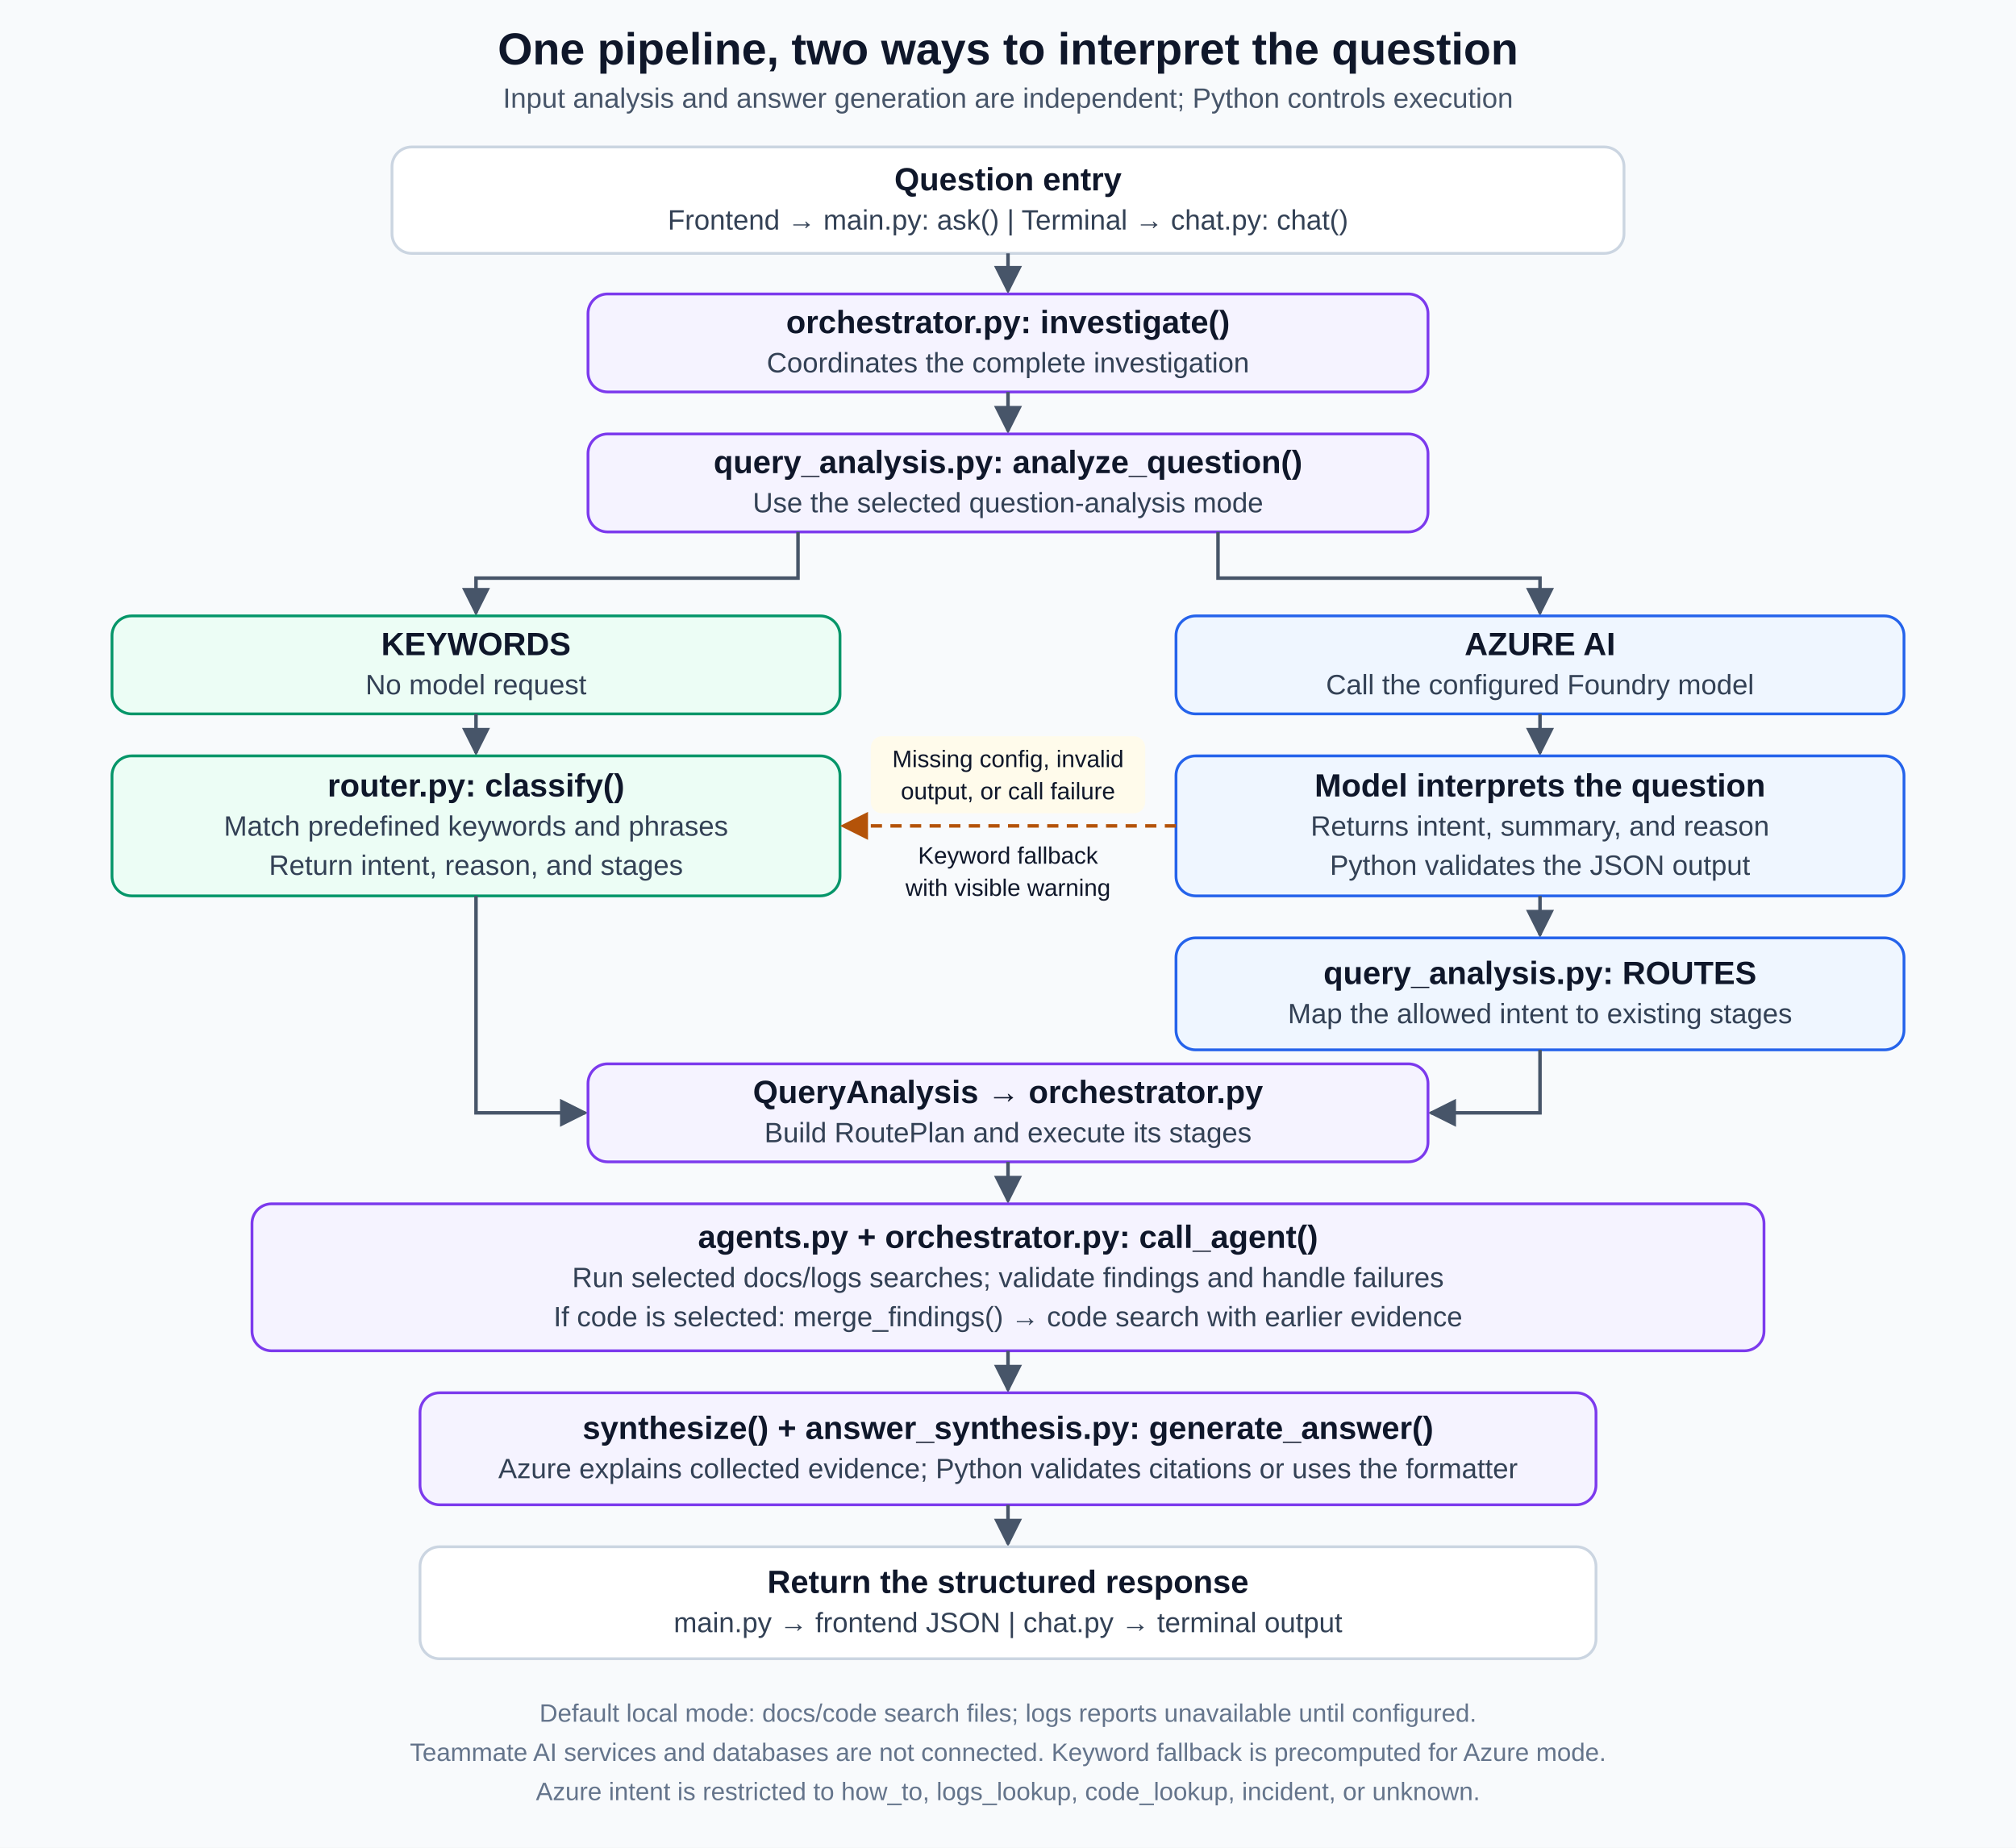
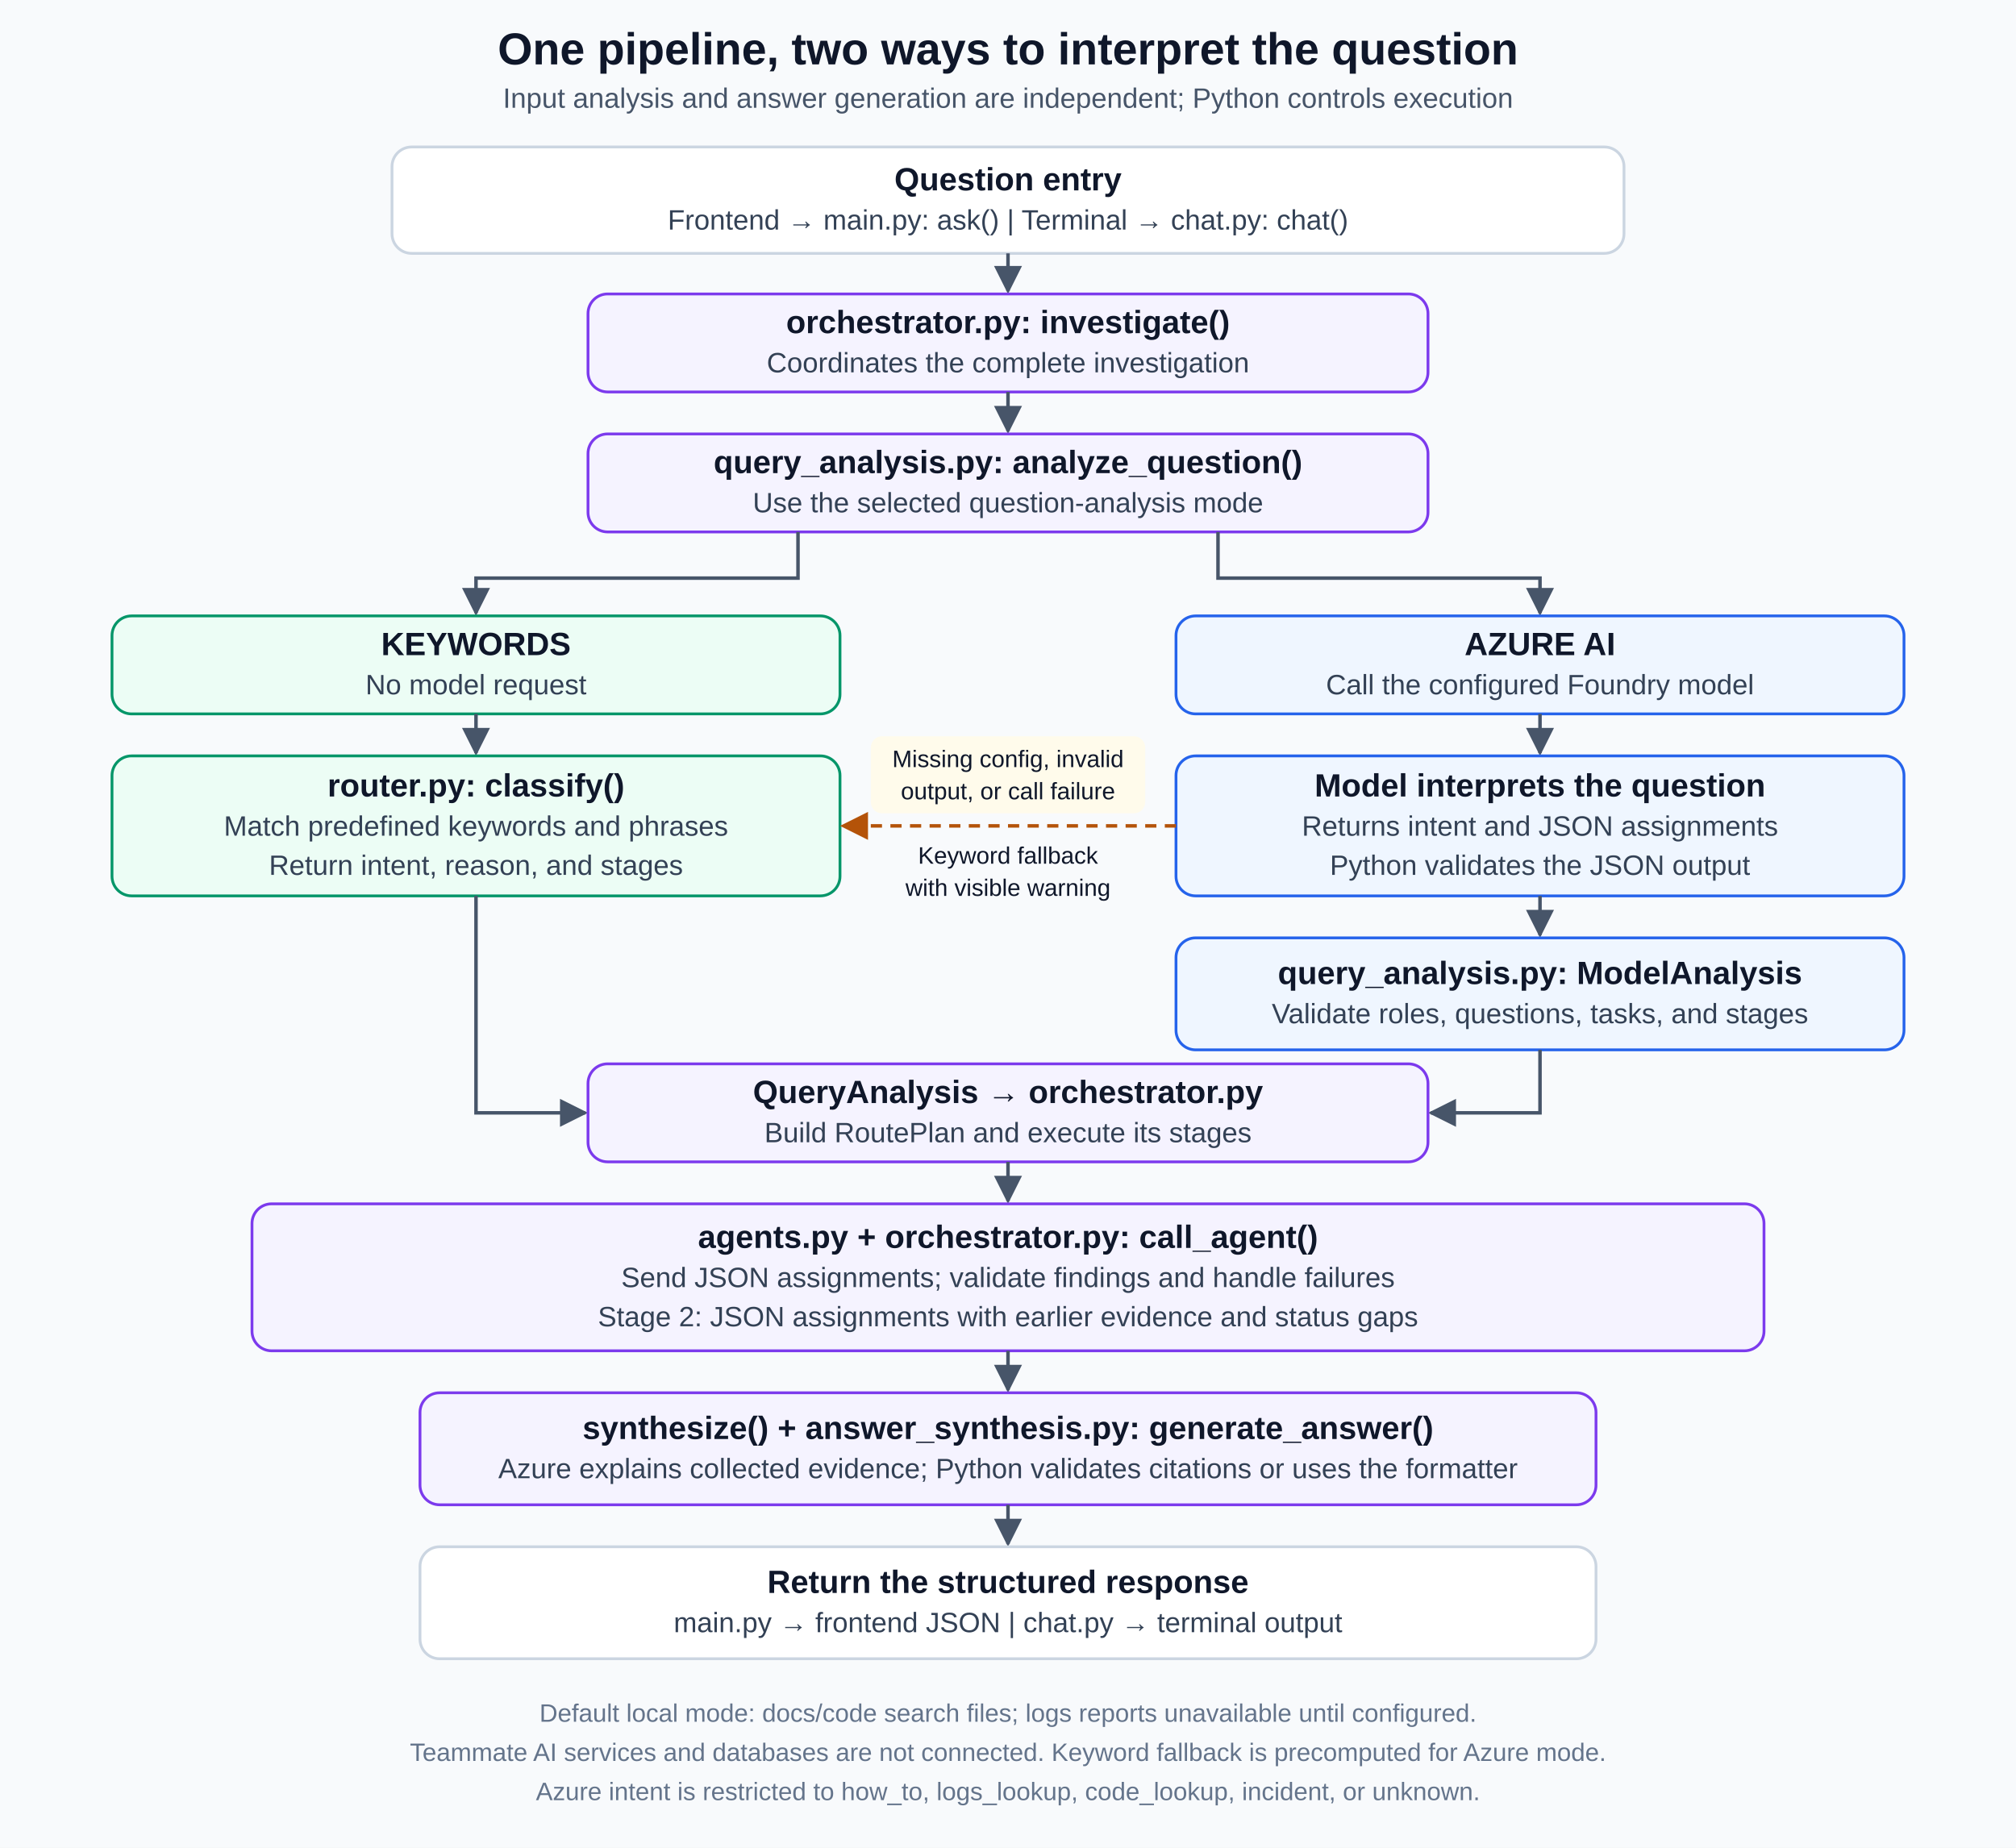
<svg xmlns="http://www.w3.org/2000/svg" width="1440" height="1320" viewBox="0 0 1440 1320" role="img" aria-labelledby="title description">
  <defs>
    <marker id="arrow" viewBox="0 0 10 10" refX="9" refY="5" markerWidth="8" markerHeight="8" orient="auto-start-reverse">
      <path d="M 0 0 L 10 5 L 0 10 z" fill="#475569" />
    </marker>
    <marker id="fallback-arrow" viewBox="0 0 10 10" refX="9" refY="5" markerWidth="8" markerHeight="8" orient="auto-start-reverse">
      <path d="M 0 0 L 10 5 L 0 10 z" fill="#b45309" />
    </marker>
  </defs>
  <style>
  text {font-family: "Segoe UI", Arial, sans-serif; fill: #0f172a;}
  .heading {font-size: 32px; font-weight: 700;}
  .subtitle {font-size: 20px; fill: #475569;}
  .node-title {font-size: 23px; font-weight: 650;}
  .node-line {font-size: 20px; fill: #334155;}
  .edge {fill: none; stroke: #475569; stroke-width: 2.5; marker-end: url(#arrow);}
  .fallback {fill: none; stroke: #b45309; stroke-width: 2.5; stroke-dasharray: 8 6; marker-end: url(#fallback-arrow);}
  .note {font-size: 18px; fill: #64748b;}
</style>
  <rect width="1440" height="1320" fill="#f8fafc" />
  <text x="720" y="46" text-anchor="middle" class="heading">One pipeline, two ways to interpret the question</text>
  <text x="720" y="77" text-anchor="middle" class="subtitle">Input analysis and answer generation are independent; Python controls execution</text>
  <rect x="280" y="105" width="880" height="76" rx="14" fill="#ffffff" stroke="#cbd5e1" stroke-width="2" />
  <text x="720.0" y="136.0" text-anchor="middle" class="node-title">Question entry</text>
  <text x="720.0" y="164.0" text-anchor="middle" class="node-line">Frontend → main.py: ask()  |  Terminal → chat.py: chat()</text>
  <path d="M720 181 V208" class="edge" />
  <rect x="420" y="210" width="600" height="70" rx="14" fill="#f5f3ff" stroke="#7c3aed" stroke-width="2" />
  <text x="720.0" y="238.0" text-anchor="middle" class="node-title">orchestrator.py: investigate()</text>
  <text x="720.0" y="266.0" text-anchor="middle" class="node-line">Coordinates the complete investigation</text>
  <path d="M720 280 V308" class="edge" />
  <rect x="420" y="310" width="600" height="70" rx="14" fill="#f5f3ff" stroke="#7c3aed" stroke-width="2" />
  <text x="720.0" y="338.0" text-anchor="middle" class="node-title">query_analysis.py: analyze_question()</text>
  <text x="720.0" y="366.0" text-anchor="middle" class="node-line">Use the selected question-analysis mode</text>
  <path d="M570 380 V413 H340 V438" class="edge" />
  <path d="M870 380 V413 H1100 V438" class="edge" />
  <rect x="80" y="440" width="520" height="70" rx="14" fill="#ecfdf5" stroke="#059669" stroke-width="2" />
  <text x="340.0" y="468.0" text-anchor="middle" class="node-title">KEYWORDS</text>
  <text x="340.0" y="496.0" text-anchor="middle" class="node-line">No model request</text>
  <rect x="840" y="440" width="520" height="70" rx="14" fill="#eff6ff" stroke="#2563eb" stroke-width="2" />
  <text x="1100.0" y="468.0" text-anchor="middle" class="node-title">AZURE AI</text>
  <text x="1100.0" y="496.0" text-anchor="middle" class="node-line">Call the configured Foundry model</text>
  <path d="M340 510 V538" class="edge" />
  <rect x="80" y="540" width="520" height="100" rx="14" fill="#ecfdf5" stroke="#059669" stroke-width="2" />
  <text x="340.0" y="569.0" text-anchor="middle" class="node-title">router.py: classify()</text>
  <text x="340.0" y="597.0" text-anchor="middle" class="node-line">Match predefined keywords and phrases</text>
  <text x="340.0" y="625.0" text-anchor="middle" class="node-line">Return intent, reason, and stages</text>
  <path d="M1100 510 V538" class="edge" />
  <rect x="840" y="540" width="520" height="100" rx="14" fill="#eff6ff" stroke="#2563eb" stroke-width="2" />
  <text x="1100.0" y="569.0" text-anchor="middle" class="node-title">Model interprets the question</text>
-   <text x="1100.0" y="597.0" text-anchor="middle" class="node-line">Returns intent, summary, and reason</text>
+   <text x="1100.0" y="597.0" text-anchor="middle" class="node-line">Returns intent and JSON assignments</text>
  <text x="1100.0" y="625.0" text-anchor="middle" class="node-line">Python validates the JSON output</text>
  <path d="M1100 640 V668" class="edge" />
  <rect x="840" y="670" width="520" height="80" rx="14" fill="#eff6ff" stroke="#2563eb" stroke-width="2" />
-   <text x="1100.0" y="703.0" text-anchor="middle" class="node-title">query_analysis.py: ROUTES</text>
-   <text x="1100.0" y="731.0" text-anchor="middle" class="node-line">Map the allowed intent to existing stages</text>
+   <text x="1100.0" y="703.0" text-anchor="middle" class="node-title">query_analysis.py: ModelAnalysis</text>
+   <text x="1100.0" y="731.0" text-anchor="middle" class="node-line">Validate roles, questions, tasks, and stages</text>
  <path d="M840 590 H602" class="fallback" />
  <rect x="622" y="526" width="196" height="55" rx="8" fill="#fffbeb" />
  <text x="720" y="548" text-anchor="middle" font-size="17" fill="#92400e">Missing config, invalid</text>
  <text x="720" y="571" text-anchor="middle" font-size="17" fill="#92400e">output, or call failure</text>
  <text x="720" y="617" text-anchor="middle" font-size="17" fill="#92400e">Keyword fallback</text>
  <text x="720" y="640" text-anchor="middle" font-size="17" fill="#92400e">with visible warning</text>
  <path d="M340 640 V795 H418" class="edge" />
  <path d="M1100 750 V795 H1022" class="edge" />
  <rect x="420" y="760" width="600" height="70" rx="14" fill="#f5f3ff" stroke="#7c3aed" stroke-width="2" />
  <text x="720.0" y="788.0" text-anchor="middle" class="node-title">QueryAnalysis → orchestrator.py</text>
  <text x="720.0" y="816.0" text-anchor="middle" class="node-line">Build RoutePlan and execute its stages</text>
  <path d="M720 830 V858" class="edge" />
  <rect x="180" y="860" width="1080" height="105" rx="14" fill="#f5f3ff" stroke="#7c3aed" stroke-width="2" />
  <text x="720.0" y="891.5" text-anchor="middle" class="node-title">agents.py + orchestrator.py: call_agent()</text>
-   <text x="720.0" y="919.5" text-anchor="middle" class="node-line">Run selected docs/logs searches; validate findings and handle failures</text>
-   <text x="720.0" y="947.5" text-anchor="middle" class="node-line">If code is selected: merge_findings() → code search with earlier evidence</text>
+   <text x="720.0" y="919.5" text-anchor="middle" class="node-line">Send JSON assignments; validate findings and handle failures</text>
+   <text x="720.0" y="947.5" text-anchor="middle" class="node-line">Stage 2: JSON assignments with earlier evidence and status gaps</text>
  <path d="M720 965 V993" class="edge" />
  <rect x="300" y="995" width="840" height="80" rx="14" fill="#f5f3ff" stroke="#7c3aed" stroke-width="2" />
  <text x="720.0" y="1028.0" text-anchor="middle" class="node-title">synthesize() + answer_synthesis.py: generate_answer()</text>
  <text x="720.0" y="1056.0" text-anchor="middle" class="node-line">Azure explains collected evidence; Python validates citations or uses the formatter</text>
  <path d="M720 1075 V1103" class="edge" />
  <rect x="300" y="1105" width="840" height="80" rx="14" fill="#ffffff" stroke="#cbd5e1" stroke-width="2" />
  <text x="720.0" y="1138.0" text-anchor="middle" class="node-title">Return the structured response</text>
  <text x="720.0" y="1166.0" text-anchor="middle" class="node-line">main.py → frontend JSON  |  chat.py → terminal output</text>
  <text x="720" y="1230" text-anchor="middle" class="note">Default local mode: docs/code search files; logs reports unavailable until configured.</text>
  <text x="720" y="1258" text-anchor="middle" class="note">Teammate AI services and databases are not connected. Keyword fallback is precomputed for Azure mode.</text>
  <text x="720" y="1286" text-anchor="middle" class="note">Azure intent is restricted to how_to, logs_lookup, code_lookup, incident, or unknown.</text>
</svg>
